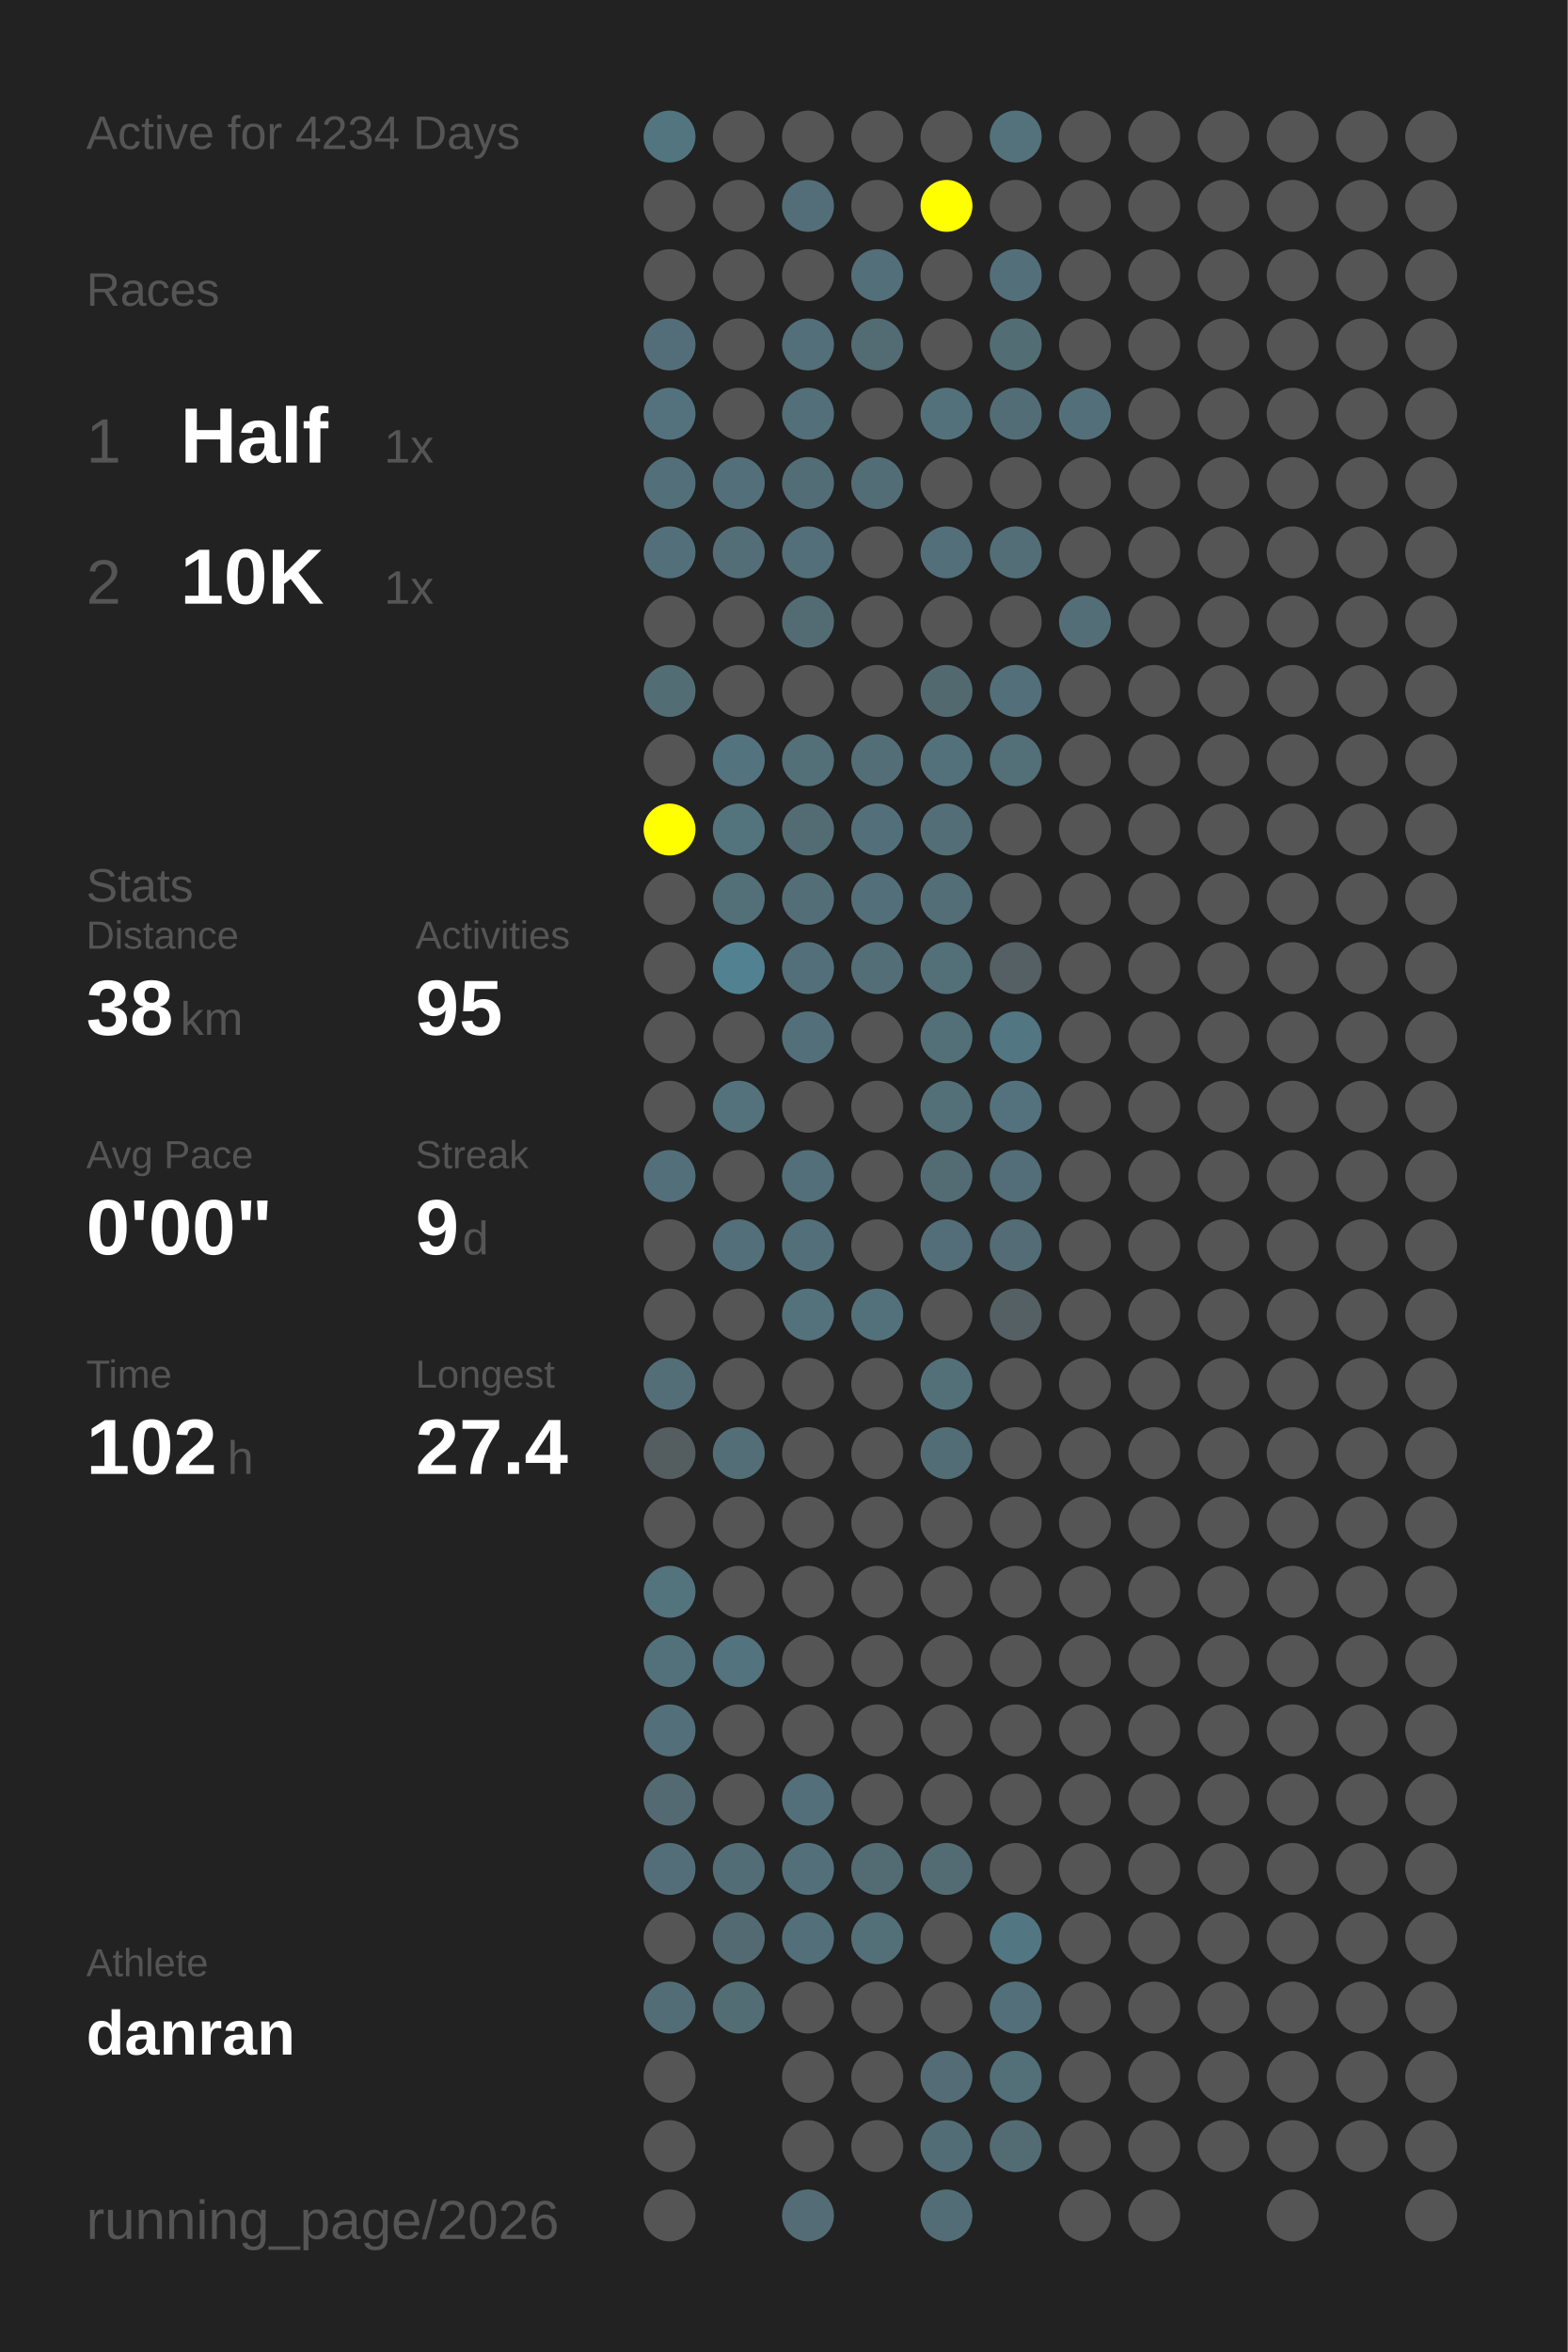
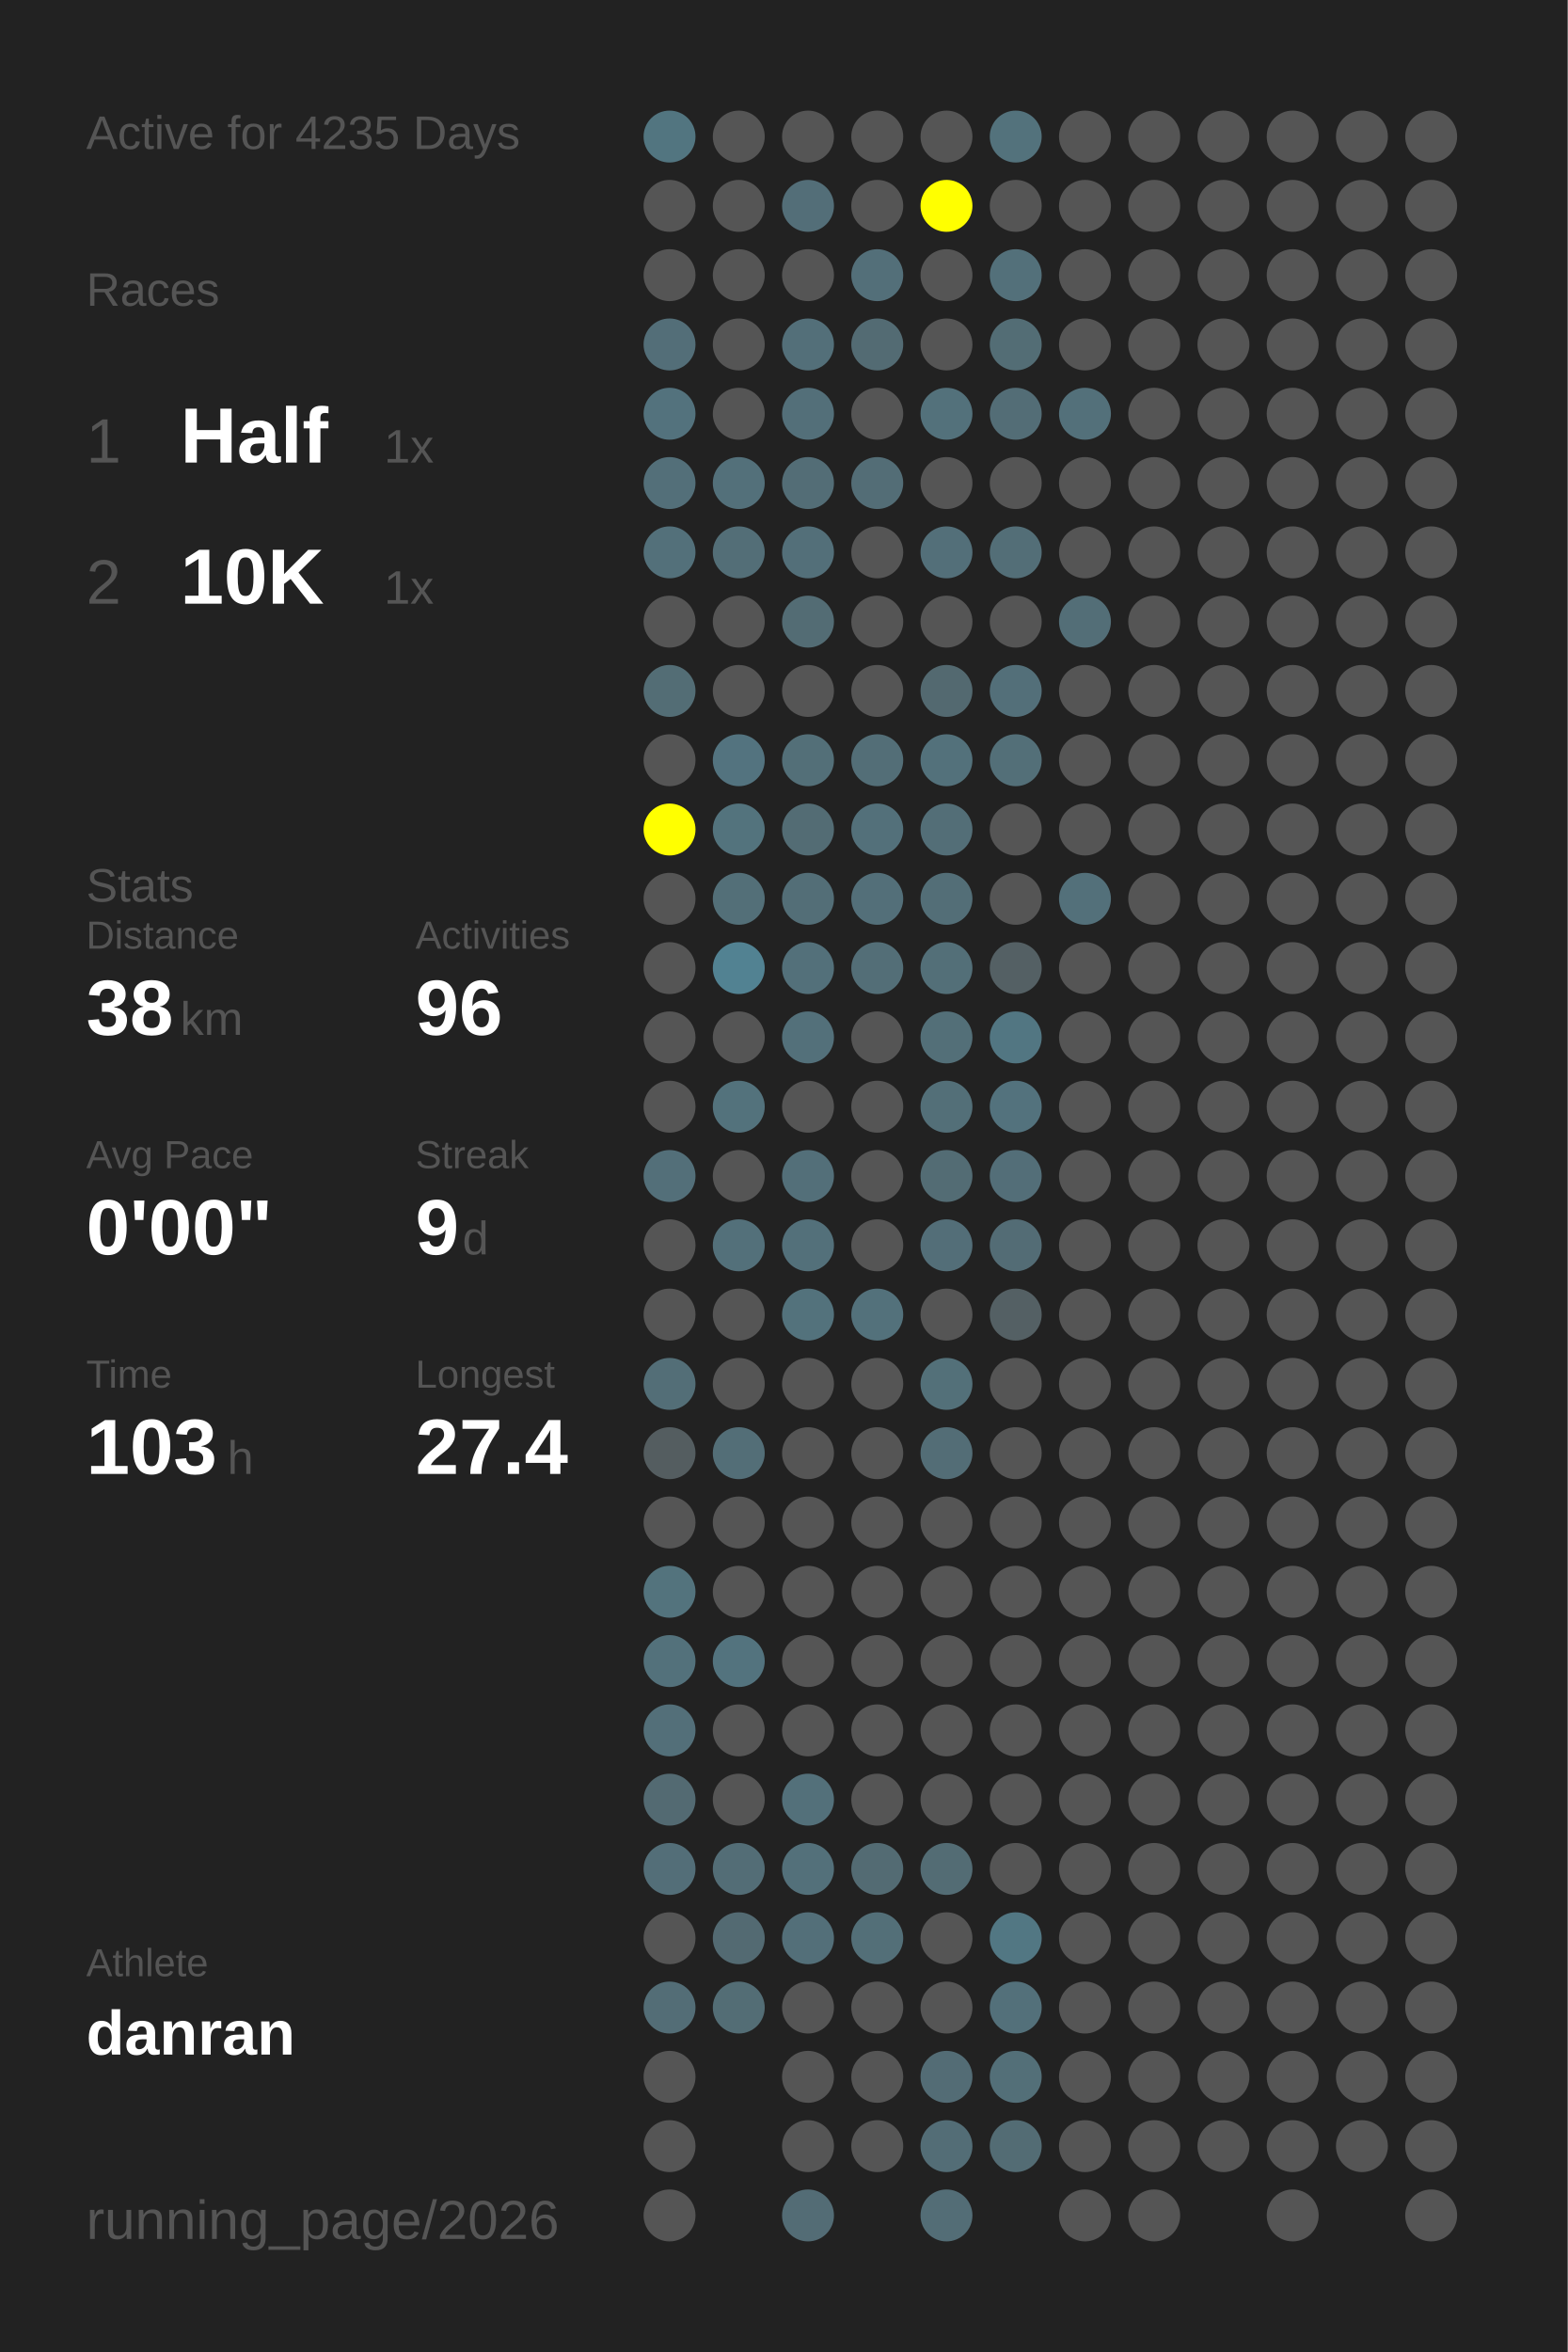
<svg xmlns="http://www.w3.org/2000/svg" baseProfile="full" height="300mm" version="1.1" viewBox="0,0,200,300" width="200mm">
  <defs />
  <rect fill="#222222" height="300" width="200" x="0" y="0" />
-   <text fill="#555555" style="font-size:6px; font-family:Arial;" x="11" y="19">Active for 4234 Days</text>
+   <text fill="#555555" style="font-size:6px; font-family:Arial;" x="11" y="19">Active for 4235 Days</text>
  <text fill="#555555" style="font-size:6px; font-family:Arial;" x="11" y="39">Races</text>
  <text fill="#555555" style="font-size:8px; font-family:Arial;" x="11" y="59">1</text>
  <text fill="#FFFFFF" style="font-size:10px; font-family:Arial; font-weight:bold;" x="23" y="59">Half</text>
  <text fill="#555555" style="font-size:6px; font-family:Arial;" x="49" y="59">1x</text>
  <text fill="#555555" style="font-size:8px; font-family:Arial;" x="11" y="77">2</text>
  <text fill="#FFFFFF" style="font-size:10px; font-family:Arial; font-weight:bold;" x="23" y="77">10K</text>
  <text fill="#555555" style="font-size:6px; font-family:Arial;" x="49" y="77">1x</text>
  <text fill="#555555" style="font-size:6px; font-family:Arial;" x="11" y="115">Stats</text>
  <text fill="#555555" style="font-size:5px; font-family:Arial;" x="11" y="121">Distance</text>
  <text fill="#FFFFFF" style="font-size:10px; font-family:Arial; font-weight:bold;" x="11" y="132">38</text>
  <text fill="#555555" style="font-size:6px; font-family:Arial;" x="23" y="132">km</text>
  <text fill="#555555" style="font-size:5px; font-family:Arial;" x="53" y="121">Activities</text>
-   <text fill="#FFFFFF" style="font-size:10px; font-family:Arial; font-weight:bold;" x="53" y="132">95</text>
+   <text fill="#FFFFFF" style="font-size:10px; font-family:Arial; font-weight:bold;" x="53" y="132">96</text>
  <text fill="#555555" style="font-size:5px; font-family:Arial;" x="11" y="149">Avg Pace</text>
  <text fill="#FFFFFF" style="font-size:10px; font-family:Arial; font-weight:bold;" x="11" y="160">0'00"</text>
  <text fill="#555555" style="font-size:5px; font-family:Arial;" x="53" y="149">Streak</text>
  <text fill="#FFFFFF" style="font-size:10px; font-family:Arial; font-weight:bold;" x="53" y="160">9</text>
  <text fill="#555555" style="font-size:6px; font-family:Arial;" x="59" y="160">d</text>
  <text fill="#555555" style="font-size:5px; font-family:Arial;" x="11" y="177">Time</text>
-   <text fill="#FFFFFF" style="font-size:10px; font-family:Arial; font-weight:bold;" x="11" y="188">102</text>
+   <text fill="#FFFFFF" style="font-size:10px; font-family:Arial; font-weight:bold;" x="11" y="188">103</text>
  <text fill="#555555" style="font-size:6px; font-family:Arial;" x="29" y="188">h</text>
  <text fill="#555555" style="font-size:5px; font-family:Arial;" x="53" y="177">Longest</text>
  <text fill="#FFFFFF" style="font-size:10px; font-family:Arial; font-weight:bold;" x="53" y="188">27.4</text>
  <text fill="#555555" style="font-size:5px; font-family:Arial;" x="11" y="252.065">Athlete</text>
  <text fill="#FFFFFF" style="font-size:8px; font-family:Arial; font-weight:bold;" x="11" y="262.065">danran</text>
  <text fill="#555555" style="font-size:7px; font-family:Arial;" x="11" y="285.581">running_page/2026</text>
  <circle cx="85.417" cy="17.419" fill="#527580" r="3.312" />
  <circle cx="85.417" cy="26.258" fill="#555555" r="3.312" />
  <circle cx="85.417" cy="35.097" fill="#555555" r="3.312" />
  <circle cx="85.417" cy="43.935" fill="#536e78" r="3.312" />
  <circle cx="85.417" cy="52.774" fill="#53727d" r="3.312" />
  <circle cx="85.417" cy="61.613" fill="#536f79" r="3.312" />
  <circle cx="85.417" cy="70.452" fill="#53707a" r="3.312" />
  <circle cx="85.417" cy="79.29" fill="#555555" r="3.312" />
  <circle cx="85.417" cy="88.129" fill="#536d75" r="3.312" />
  <circle cx="85.417" cy="96.968" fill="#555555" r="3.312" />
  <circle cx="85.417" cy="105.806" fill="#FFFF00" r="3.312" />
  <circle cx="85.417" cy="114.645" fill="#555555" r="3.312" />
  <circle cx="85.417" cy="123.484" fill="#555555" r="3.312" />
  <circle cx="85.417" cy="132.323" fill="#555555" r="3.312" />
  <circle cx="85.417" cy="141.161" fill="#555555" r="3.312" />
  <circle cx="85.417" cy="150" fill="#536f79" r="3.312" />
  <circle cx="85.417" cy="158.839" fill="#555555" r="3.312" />
  <circle cx="85.417" cy="167.677" fill="#555555" r="3.312" />
  <circle cx="85.417" cy="176.516" fill="#536e77" r="3.312" />
  <circle cx="85.417" cy="185.355" fill="#545d60" r="3.312" />
  <circle cx="85.417" cy="194.194" fill="#555555" r="3.312" />
  <circle cx="85.417" cy="203.032" fill="#53737d" r="3.312" />
  <circle cx="85.417" cy="211.871" fill="#53717b" r="3.312" />
  <circle cx="85.417" cy="220.71" fill="#536f79" r="3.312" />
  <circle cx="85.417" cy="229.548" fill="#536a72" r="3.312" />
  <circle cx="85.417" cy="238.387" fill="#536e78" r="3.312" />
  <circle cx="85.417" cy="247.226" fill="#555555" r="3.312" />
  <circle cx="85.417" cy="256.065" fill="#536d76" r="3.312" />
  <circle cx="85.417" cy="264.903" fill="#555555" r="3.312" />
  <circle cx="85.417" cy="273.742" fill="#555555" r="3.312" />
  <circle cx="85.417" cy="282.581" fill="#555555" r="3.312" />
  <circle cx="94.25" cy="17.419" fill="#555555" r="3.312" />
  <circle cx="94.25" cy="26.258" fill="#555555" r="3.312" />
  <circle cx="94.25" cy="35.097" fill="#555555" r="3.312" />
  <circle cx="94.25" cy="43.935" fill="#555555" r="3.312" />
  <circle cx="94.25" cy="52.774" fill="#555555" r="3.312" />
  <circle cx="94.25" cy="61.613" fill="#53707a" r="3.312" />
  <circle cx="94.25" cy="70.452" fill="#536e77" r="3.312" />
  <circle cx="94.25" cy="79.29" fill="#555555" r="3.312" />
  <circle cx="94.25" cy="88.129" fill="#555555" r="3.312" />
  <circle cx="94.25" cy="96.968" fill="#53737f" r="3.312" />
  <circle cx="94.25" cy="105.806" fill="#53737d" r="3.312" />
  <circle cx="94.25" cy="114.645" fill="#536f78" r="3.312" />
  <circle cx="94.25" cy="123.484" fill="#528292" r="3.312" />
  <circle cx="94.25" cy="132.323" fill="#555555" r="3.312" />
  <circle cx="94.25" cy="141.161" fill="#53727c" r="3.312" />
  <circle cx="94.25" cy="150" fill="#555555" r="3.312" />
  <circle cx="94.25" cy="158.839" fill="#53707a" r="3.312" />
  <circle cx="94.25" cy="167.677" fill="#555555" r="3.312" />
  <circle cx="94.25" cy="176.516" fill="#555555" r="3.312" />
  <circle cx="94.25" cy="185.355" fill="#536e77" r="3.312" />
  <circle cx="94.25" cy="194.194" fill="#555555" r="3.312" />
  <circle cx="94.25" cy="203.032" fill="#555555" r="3.312" />
  <circle cx="94.25" cy="211.871" fill="#53737e" r="3.312" />
  <circle cx="94.25" cy="220.71" fill="#555555" r="3.312" />
  <circle cx="94.25" cy="229.548" fill="#555555" r="3.312" />
  <circle cx="94.25" cy="238.387" fill="#536d76" r="3.312" />
  <circle cx="94.25" cy="247.226" fill="#536a72" r="3.312" />
  <circle cx="94.25" cy="256.065" fill="#536d75" r="3.312" />
  <circle cx="103.083" cy="17.419" fill="#555555" r="3.312" />
  <circle cx="103.083" cy="26.258" fill="#536e78" r="3.312" />
  <circle cx="103.083" cy="35.097" fill="#555555" r="3.312" />
  <circle cx="103.083" cy="43.935" fill="#536f79" r="3.312" />
  <circle cx="103.083" cy="52.774" fill="#536f79" r="3.312" />
  <circle cx="103.083" cy="61.613" fill="#536d76" r="3.312" />
  <circle cx="103.083" cy="70.452" fill="#536f79" r="3.312" />
  <circle cx="103.083" cy="79.29" fill="#536c74" r="3.312" />
  <circle cx="103.083" cy="88.129" fill="#555555" r="3.312" />
  <circle cx="103.083" cy="96.968" fill="#536f78" r="3.312" />
  <circle cx="103.083" cy="105.806" fill="#536c74" r="3.312" />
  <circle cx="103.083" cy="114.645" fill="#536e77" r="3.312" />
  <circle cx="103.083" cy="123.484" fill="#53707a" r="3.312" />
  <circle cx="103.083" cy="132.323" fill="#53707a" r="3.312" />
  <circle cx="103.083" cy="141.161" fill="#555555" r="3.312" />
  <circle cx="103.083" cy="150" fill="#536f79" r="3.312" />
  <circle cx="103.083" cy="158.839" fill="#53707a" r="3.312" />
  <circle cx="103.083" cy="167.677" fill="#53727c" r="3.312" />
  <circle cx="103.083" cy="176.516" fill="#555555" r="3.312" />
  <circle cx="103.083" cy="185.355" fill="#555555" r="3.312" />
  <circle cx="103.083" cy="194.194" fill="#555555" r="3.312" />
  <circle cx="103.083" cy="203.032" fill="#555555" r="3.312" />
  <circle cx="103.083" cy="211.871" fill="#555555" r="3.312" />
  <circle cx="103.083" cy="220.71" fill="#555555" r="3.312" />
  <circle cx="103.083" cy="229.548" fill="#53707a" r="3.312" />
  <circle cx="103.083" cy="238.387" fill="#53707a" r="3.312" />
  <circle cx="103.083" cy="247.226" fill="#536f79" r="3.312" />
  <circle cx="103.083" cy="256.065" fill="#555555" r="3.312" />
  <circle cx="103.083" cy="264.903" fill="#555555" r="3.312" />
  <circle cx="103.083" cy="273.742" fill="#555555" r="3.312" />
  <circle cx="103.083" cy="282.581" fill="#536c75" r="3.312" />
  <circle cx="111.917" cy="17.419" fill="#555555" r="3.312" />
  <circle cx="111.917" cy="26.258" fill="#555555" r="3.312" />
  <circle cx="111.917" cy="35.097" fill="#536f79" r="3.312" />
  <circle cx="111.917" cy="43.935" fill="#536b73" r="3.312" />
  <circle cx="111.917" cy="52.774" fill="#555555" r="3.312" />
  <circle cx="111.917" cy="61.613" fill="#536d76" r="3.312" />
  <circle cx="111.917" cy="70.452" fill="#555555" r="3.312" />
  <circle cx="111.917" cy="79.29" fill="#555555" r="3.312" />
  <circle cx="111.917" cy="88.129" fill="#555555" r="3.312" />
  <circle cx="111.917" cy="96.968" fill="#536e77" r="3.312" />
  <circle cx="111.917" cy="105.806" fill="#53707a" r="3.312" />
  <circle cx="111.917" cy="114.645" fill="#536f79" r="3.312" />
  <circle cx="111.917" cy="123.484" fill="#536e77" r="3.312" />
  <circle cx="111.917" cy="132.323" fill="#555555" r="3.312" />
  <circle cx="111.917" cy="141.161" fill="#555555" r="3.312" />
  <circle cx="111.917" cy="150" fill="#555555" r="3.312" />
  <circle cx="111.917" cy="158.839" fill="#555555" r="3.312" />
  <circle cx="111.917" cy="167.677" fill="#53717b" r="3.312" />
  <circle cx="111.917" cy="176.516" fill="#555555" r="3.312" />
  <circle cx="111.917" cy="185.355" fill="#555555" r="3.312" />
  <circle cx="111.917" cy="194.194" fill="#555555" r="3.312" />
  <circle cx="111.917" cy="203.032" fill="#555555" r="3.312" />
  <circle cx="111.917" cy="211.871" fill="#555555" r="3.312" />
  <circle cx="111.917" cy="220.71" fill="#555555" r="3.312" />
  <circle cx="111.917" cy="229.548" fill="#555555" r="3.312" />
  <circle cx="111.917" cy="238.387" fill="#536b73" r="3.312" />
  <circle cx="111.917" cy="247.226" fill="#536f78" r="3.312" />
  <circle cx="111.917" cy="256.065" fill="#555555" r="3.312" />
  <circle cx="111.917" cy="264.903" fill="#555555" r="3.312" />
  <circle cx="111.917" cy="273.742" fill="#555555" r="3.312" />
  <circle cx="120.75" cy="17.419" fill="#555555" r="3.312" />
  <circle cx="120.75" cy="26.258" fill="#FFFF00" r="3.312" />
  <circle cx="120.75" cy="35.097" fill="#555555" r="3.312" />
  <circle cx="120.75" cy="43.935" fill="#555555" r="3.312" />
  <circle cx="120.75" cy="52.774" fill="#53717b" r="3.312" />
  <circle cx="120.75" cy="61.613" fill="#555555" r="3.312" />
  <circle cx="120.75" cy="70.452" fill="#536f79" r="3.312" />
  <circle cx="120.75" cy="79.29" fill="#555555" r="3.312" />
  <circle cx="120.75" cy="88.129" fill="#536970" r="3.312" />
  <circle cx="120.75" cy="96.968" fill="#53717b" r="3.312" />
  <circle cx="120.75" cy="105.806" fill="#536e77" r="3.312" />
  <circle cx="120.75" cy="114.645" fill="#536e77" r="3.312" />
  <circle cx="120.75" cy="123.484" fill="#536f78" r="3.312" />
  <circle cx="120.75" cy="132.323" fill="#536f78" r="3.312" />
  <circle cx="120.75" cy="141.161" fill="#536f78" r="3.312" />
  <circle cx="120.75" cy="150" fill="#536c74" r="3.312" />
  <circle cx="120.75" cy="158.839" fill="#536e78" r="3.312" />
  <circle cx="120.75" cy="167.677" fill="#555555" r="3.312" />
  <circle cx="120.75" cy="176.516" fill="#537079" r="3.312" />
  <circle cx="120.75" cy="185.355" fill="#536d76" r="3.312" />
  <circle cx="120.75" cy="194.194" fill="#555555" r="3.312" />
  <circle cx="120.75" cy="203.032" fill="#555555" r="3.312" />
  <circle cx="120.75" cy="211.871" fill="#555555" r="3.312" />
  <circle cx="120.75" cy="220.71" fill="#555555" r="3.312" />
  <circle cx="120.75" cy="229.548" fill="#555555" r="3.312" />
  <circle cx="120.75" cy="238.387" fill="#536c74" r="3.312" />
  <circle cx="120.75" cy="247.226" fill="#555555" r="3.312" />
  <circle cx="120.75" cy="256.065" fill="#555555" r="3.312" />
  <circle cx="120.75" cy="264.903" fill="#536c75" r="3.312" />
  <circle cx="120.75" cy="273.742" fill="#536d76" r="3.312" />
  <circle cx="120.75" cy="282.581" fill="#536d76" r="3.312" />
  <circle cx="129.583" cy="17.419" fill="#53727c" r="3.312" />
  <circle cx="129.583" cy="26.258" fill="#555555" r="3.312" />
  <circle cx="129.583" cy="35.097" fill="#53707a" r="3.312" />
  <circle cx="129.583" cy="43.935" fill="#536d75" r="3.312" />
  <circle cx="129.583" cy="52.774" fill="#536d76" r="3.312" />
  <circle cx="129.583" cy="61.613" fill="#555555" r="3.312" />
  <circle cx="129.583" cy="70.452" fill="#536e77" r="3.312" />
  <circle cx="129.583" cy="79.29" fill="#555555" r="3.312" />
  <circle cx="129.583" cy="88.129" fill="#536f79" r="3.312" />
  <circle cx="129.583" cy="96.968" fill="#536f78" r="3.312" />
  <circle cx="129.583" cy="105.806" fill="#555555" r="3.312" />
  <circle cx="129.583" cy="114.645" fill="#555555" r="3.312" />
  <circle cx="129.583" cy="123.484" fill="#546064" r="3.312" />
  <circle cx="129.583" cy="132.323" fill="#527682" r="3.312" />
  <circle cx="129.583" cy="141.161" fill="#53727d" r="3.312" />
  <circle cx="129.583" cy="150" fill="#536e78" r="3.312" />
  <circle cx="129.583" cy="158.839" fill="#536c75" r="3.312" />
  <circle cx="129.583" cy="167.677" fill="#546064" r="3.312" />
  <circle cx="129.583" cy="176.516" fill="#555555" r="3.312" />
  <circle cx="129.583" cy="185.355" fill="#555555" r="3.312" />
  <circle cx="129.583" cy="194.194" fill="#555555" r="3.312" />
  <circle cx="129.583" cy="203.032" fill="#555555" r="3.312" />
  <circle cx="129.583" cy="211.871" fill="#555555" r="3.312" />
  <circle cx="129.583" cy="220.71" fill="#555555" r="3.312" />
  <circle cx="129.583" cy="229.548" fill="#555555" r="3.312" />
  <circle cx="129.583" cy="238.387" fill="#555555" r="3.312" />
  <circle cx="129.583" cy="247.226" fill="#527783" r="3.312" />
  <circle cx="129.583" cy="256.065" fill="#53707a" r="3.312" />
  <circle cx="129.583" cy="264.903" fill="#536f78" r="3.312" />
  <circle cx="129.583" cy="273.742" fill="#536c74" r="3.312" />
  <circle cx="138.417" cy="17.419" fill="#555555" r="3.312" />
  <circle cx="138.417" cy="26.258" fill="#555555" r="3.312" />
  <circle cx="138.417" cy="35.097" fill="#555555" r="3.312" />
  <circle cx="138.417" cy="43.935" fill="#555555" r="3.312" />
  <circle cx="138.417" cy="52.774" fill="#53707a" r="3.312" />
  <circle cx="138.417" cy="61.613" fill="#555555" r="3.312" />
  <circle cx="138.417" cy="70.452" fill="#555555" r="3.312" />
  <circle cx="138.417" cy="79.29" fill="#536e77" r="3.312" />
  <circle cx="138.417" cy="88.129" fill="#555555" r="3.312" />
  <circle cx="138.417" cy="96.968" fill="#555555" r="3.312" />
  <circle cx="138.417" cy="105.806" fill="#555555" r="3.312" />
-   <circle cx="138.417" cy="114.645" fill="#555555" r="3.312" />
+   <circle cx="138.417" cy="114.645" fill="#53707a" r="3.312" />
  <circle cx="138.417" cy="123.484" fill="#555555" r="3.312" />
  <circle cx="138.417" cy="132.323" fill="#555555" r="3.312" />
  <circle cx="138.417" cy="141.161" fill="#555555" r="3.312" />
  <circle cx="138.417" cy="150" fill="#555555" r="3.312" />
  <circle cx="138.417" cy="158.839" fill="#555555" r="3.312" />
  <circle cx="138.417" cy="167.677" fill="#555555" r="3.312" />
  <circle cx="138.417" cy="176.516" fill="#555555" r="3.312" />
  <circle cx="138.417" cy="185.355" fill="#555555" r="3.312" />
  <circle cx="138.417" cy="194.194" fill="#555555" r="3.312" />
  <circle cx="138.417" cy="203.032" fill="#555555" r="3.312" />
  <circle cx="138.417" cy="211.871" fill="#555555" r="3.312" />
  <circle cx="138.417" cy="220.71" fill="#555555" r="3.312" />
  <circle cx="138.417" cy="229.548" fill="#555555" r="3.312" />
  <circle cx="138.417" cy="238.387" fill="#555555" r="3.312" />
  <circle cx="138.417" cy="247.226" fill="#555555" r="3.312" />
  <circle cx="138.417" cy="256.065" fill="#555555" r="3.312" />
  <circle cx="138.417" cy="264.903" fill="#555555" r="3.312" />
  <circle cx="138.417" cy="273.742" fill="#555555" r="3.312" />
  <circle cx="138.417" cy="282.581" fill="#555555" r="3.312" />
  <circle cx="147.25" cy="17.419" fill="#555555" r="3.312" />
  <circle cx="147.25" cy="26.258" fill="#555555" r="3.312" />
  <circle cx="147.25" cy="35.097" fill="#555555" r="3.312" />
  <circle cx="147.25" cy="43.935" fill="#555555" r="3.312" />
  <circle cx="147.25" cy="52.774" fill="#555555" r="3.312" />
  <circle cx="147.25" cy="61.613" fill="#555555" r="3.312" />
  <circle cx="147.25" cy="70.452" fill="#555555" r="3.312" />
  <circle cx="147.25" cy="79.29" fill="#555555" r="3.312" />
  <circle cx="147.25" cy="88.129" fill="#555555" r="3.312" />
  <circle cx="147.25" cy="96.968" fill="#555555" r="3.312" />
  <circle cx="147.25" cy="105.806" fill="#555555" r="3.312" />
  <circle cx="147.25" cy="114.645" fill="#555555" r="3.312" />
  <circle cx="147.25" cy="123.484" fill="#555555" r="3.312" />
  <circle cx="147.25" cy="132.323" fill="#555555" r="3.312" />
  <circle cx="147.25" cy="141.161" fill="#555555" r="3.312" />
  <circle cx="147.25" cy="150" fill="#555555" r="3.312" />
  <circle cx="147.25" cy="158.839" fill="#555555" r="3.312" />
  <circle cx="147.25" cy="167.677" fill="#555555" r="3.312" />
  <circle cx="147.25" cy="176.516" fill="#555555" r="3.312" />
  <circle cx="147.25" cy="185.355" fill="#555555" r="3.312" />
  <circle cx="147.25" cy="194.194" fill="#555555" r="3.312" />
  <circle cx="147.25" cy="203.032" fill="#555555" r="3.312" />
  <circle cx="147.25" cy="211.871" fill="#555555" r="3.312" />
  <circle cx="147.25" cy="220.71" fill="#555555" r="3.312" />
  <circle cx="147.25" cy="229.548" fill="#555555" r="3.312" />
  <circle cx="147.25" cy="238.387" fill="#555555" r="3.312" />
  <circle cx="147.25" cy="247.226" fill="#555555" r="3.312" />
  <circle cx="147.25" cy="256.065" fill="#555555" r="3.312" />
  <circle cx="147.25" cy="264.903" fill="#555555" r="3.312" />
  <circle cx="147.25" cy="273.742" fill="#555555" r="3.312" />
  <circle cx="147.25" cy="282.581" fill="#555555" r="3.312" />
  <circle cx="156.083" cy="17.419" fill="#555555" r="3.312" />
  <circle cx="156.083" cy="26.258" fill="#555555" r="3.312" />
  <circle cx="156.083" cy="35.097" fill="#555555" r="3.312" />
  <circle cx="156.083" cy="43.935" fill="#555555" r="3.312" />
  <circle cx="156.083" cy="52.774" fill="#555555" r="3.312" />
  <circle cx="156.083" cy="61.613" fill="#555555" r="3.312" />
  <circle cx="156.083" cy="70.452" fill="#555555" r="3.312" />
  <circle cx="156.083" cy="79.29" fill="#555555" r="3.312" />
  <circle cx="156.083" cy="88.129" fill="#555555" r="3.312" />
  <circle cx="156.083" cy="96.968" fill="#555555" r="3.312" />
  <circle cx="156.083" cy="105.806" fill="#555555" r="3.312" />
  <circle cx="156.083" cy="114.645" fill="#555555" r="3.312" />
  <circle cx="156.083" cy="123.484" fill="#555555" r="3.312" />
  <circle cx="156.083" cy="132.323" fill="#555555" r="3.312" />
  <circle cx="156.083" cy="141.161" fill="#555555" r="3.312" />
  <circle cx="156.083" cy="150" fill="#555555" r="3.312" />
  <circle cx="156.083" cy="158.839" fill="#555555" r="3.312" />
  <circle cx="156.083" cy="167.677" fill="#555555" r="3.312" />
  <circle cx="156.083" cy="176.516" fill="#555555" r="3.312" />
  <circle cx="156.083" cy="185.355" fill="#555555" r="3.312" />
  <circle cx="156.083" cy="194.194" fill="#555555" r="3.312" />
  <circle cx="156.083" cy="203.032" fill="#555555" r="3.312" />
  <circle cx="156.083" cy="211.871" fill="#555555" r="3.312" />
  <circle cx="156.083" cy="220.71" fill="#555555" r="3.312" />
  <circle cx="156.083" cy="229.548" fill="#555555" r="3.312" />
  <circle cx="156.083" cy="238.387" fill="#555555" r="3.312" />
  <circle cx="156.083" cy="247.226" fill="#555555" r="3.312" />
  <circle cx="156.083" cy="256.065" fill="#555555" r="3.312" />
  <circle cx="156.083" cy="264.903" fill="#555555" r="3.312" />
  <circle cx="156.083" cy="273.742" fill="#555555" r="3.312" />
  <circle cx="164.917" cy="17.419" fill="#555555" r="3.312" />
  <circle cx="164.917" cy="26.258" fill="#555555" r="3.312" />
  <circle cx="164.917" cy="35.097" fill="#555555" r="3.312" />
  <circle cx="164.917" cy="43.935" fill="#555555" r="3.312" />
  <circle cx="164.917" cy="52.774" fill="#555555" r="3.312" />
  <circle cx="164.917" cy="61.613" fill="#555555" r="3.312" />
  <circle cx="164.917" cy="70.452" fill="#555555" r="3.312" />
  <circle cx="164.917" cy="79.29" fill="#555555" r="3.312" />
  <circle cx="164.917" cy="88.129" fill="#555555" r="3.312" />
  <circle cx="164.917" cy="96.968" fill="#555555" r="3.312" />
  <circle cx="164.917" cy="105.806" fill="#555555" r="3.312" />
  <circle cx="164.917" cy="114.645" fill="#555555" r="3.312" />
  <circle cx="164.917" cy="123.484" fill="#555555" r="3.312" />
  <circle cx="164.917" cy="132.323" fill="#555555" r="3.312" />
  <circle cx="164.917" cy="141.161" fill="#555555" r="3.312" />
  <circle cx="164.917" cy="150" fill="#555555" r="3.312" />
  <circle cx="164.917" cy="158.839" fill="#555555" r="3.312" />
  <circle cx="164.917" cy="167.677" fill="#555555" r="3.312" />
  <circle cx="164.917" cy="176.516" fill="#555555" r="3.312" />
  <circle cx="164.917" cy="185.355" fill="#555555" r="3.312" />
  <circle cx="164.917" cy="194.194" fill="#555555" r="3.312" />
  <circle cx="164.917" cy="203.032" fill="#555555" r="3.312" />
  <circle cx="164.917" cy="211.871" fill="#555555" r="3.312" />
  <circle cx="164.917" cy="220.71" fill="#555555" r="3.312" />
  <circle cx="164.917" cy="229.548" fill="#555555" r="3.312" />
  <circle cx="164.917" cy="238.387" fill="#555555" r="3.312" />
  <circle cx="164.917" cy="247.226" fill="#555555" r="3.312" />
  <circle cx="164.917" cy="256.065" fill="#555555" r="3.312" />
  <circle cx="164.917" cy="264.903" fill="#555555" r="3.312" />
  <circle cx="164.917" cy="273.742" fill="#555555" r="3.312" />
  <circle cx="164.917" cy="282.581" fill="#555555" r="3.312" />
  <circle cx="173.75" cy="17.419" fill="#555555" r="3.312" />
  <circle cx="173.75" cy="26.258" fill="#555555" r="3.312" />
  <circle cx="173.75" cy="35.097" fill="#555555" r="3.312" />
  <circle cx="173.75" cy="43.935" fill="#555555" r="3.312" />
  <circle cx="173.75" cy="52.774" fill="#555555" r="3.312" />
  <circle cx="173.75" cy="61.613" fill="#555555" r="3.312" />
  <circle cx="173.75" cy="70.452" fill="#555555" r="3.312" />
  <circle cx="173.75" cy="79.29" fill="#555555" r="3.312" />
  <circle cx="173.75" cy="88.129" fill="#555555" r="3.312" />
  <circle cx="173.75" cy="96.968" fill="#555555" r="3.312" />
  <circle cx="173.75" cy="105.806" fill="#555555" r="3.312" />
  <circle cx="173.75" cy="114.645" fill="#555555" r="3.312" />
  <circle cx="173.75" cy="123.484" fill="#555555" r="3.312" />
  <circle cx="173.75" cy="132.323" fill="#555555" r="3.312" />
  <circle cx="173.75" cy="141.161" fill="#555555" r="3.312" />
  <circle cx="173.75" cy="150" fill="#555555" r="3.312" />
  <circle cx="173.75" cy="158.839" fill="#555555" r="3.312" />
  <circle cx="173.75" cy="167.677" fill="#555555" r="3.312" />
  <circle cx="173.75" cy="176.516" fill="#555555" r="3.312" />
  <circle cx="173.75" cy="185.355" fill="#555555" r="3.312" />
  <circle cx="173.75" cy="194.194" fill="#555555" r="3.312" />
  <circle cx="173.75" cy="203.032" fill="#555555" r="3.312" />
  <circle cx="173.75" cy="211.871" fill="#555555" r="3.312" />
  <circle cx="173.75" cy="220.71" fill="#555555" r="3.312" />
  <circle cx="173.75" cy="229.548" fill="#555555" r="3.312" />
  <circle cx="173.75" cy="238.387" fill="#555555" r="3.312" />
  <circle cx="173.75" cy="247.226" fill="#555555" r="3.312" />
  <circle cx="173.75" cy="256.065" fill="#555555" r="3.312" />
  <circle cx="173.75" cy="264.903" fill="#555555" r="3.312" />
  <circle cx="173.75" cy="273.742" fill="#555555" r="3.312" />
  <circle cx="182.583" cy="17.419" fill="#555555" r="3.312" />
  <circle cx="182.583" cy="26.258" fill="#555555" r="3.312" />
  <circle cx="182.583" cy="35.097" fill="#555555" r="3.312" />
  <circle cx="182.583" cy="43.935" fill="#555555" r="3.312" />
  <circle cx="182.583" cy="52.774" fill="#555555" r="3.312" />
  <circle cx="182.583" cy="61.613" fill="#555555" r="3.312" />
  <circle cx="182.583" cy="70.452" fill="#555555" r="3.312" />
  <circle cx="182.583" cy="79.29" fill="#555555" r="3.312" />
  <circle cx="182.583" cy="88.129" fill="#555555" r="3.312" />
  <circle cx="182.583" cy="96.968" fill="#555555" r="3.312" />
  <circle cx="182.583" cy="105.806" fill="#555555" r="3.312" />
  <circle cx="182.583" cy="114.645" fill="#555555" r="3.312" />
  <circle cx="182.583" cy="123.484" fill="#555555" r="3.312" />
  <circle cx="182.583" cy="132.323" fill="#555555" r="3.312" />
  <circle cx="182.583" cy="141.161" fill="#555555" r="3.312" />
  <circle cx="182.583" cy="150" fill="#555555" r="3.312" />
  <circle cx="182.583" cy="158.839" fill="#555555" r="3.312" />
  <circle cx="182.583" cy="167.677" fill="#555555" r="3.312" />
  <circle cx="182.583" cy="176.516" fill="#555555" r="3.312" />
  <circle cx="182.583" cy="185.355" fill="#555555" r="3.312" />
  <circle cx="182.583" cy="194.194" fill="#555555" r="3.312" />
  <circle cx="182.583" cy="203.032" fill="#555555" r="3.312" />
  <circle cx="182.583" cy="211.871" fill="#555555" r="3.312" />
  <circle cx="182.583" cy="220.71" fill="#555555" r="3.312" />
  <circle cx="182.583" cy="229.548" fill="#555555" r="3.312" />
  <circle cx="182.583" cy="238.387" fill="#555555" r="3.312" />
  <circle cx="182.583" cy="247.226" fill="#555555" r="3.312" />
  <circle cx="182.583" cy="256.065" fill="#555555" r="3.312" />
  <circle cx="182.583" cy="264.903" fill="#555555" r="3.312" />
  <circle cx="182.583" cy="273.742" fill="#555555" r="3.312" />
  <circle cx="182.583" cy="282.581" fill="#555555" r="3.312" />
</svg>
